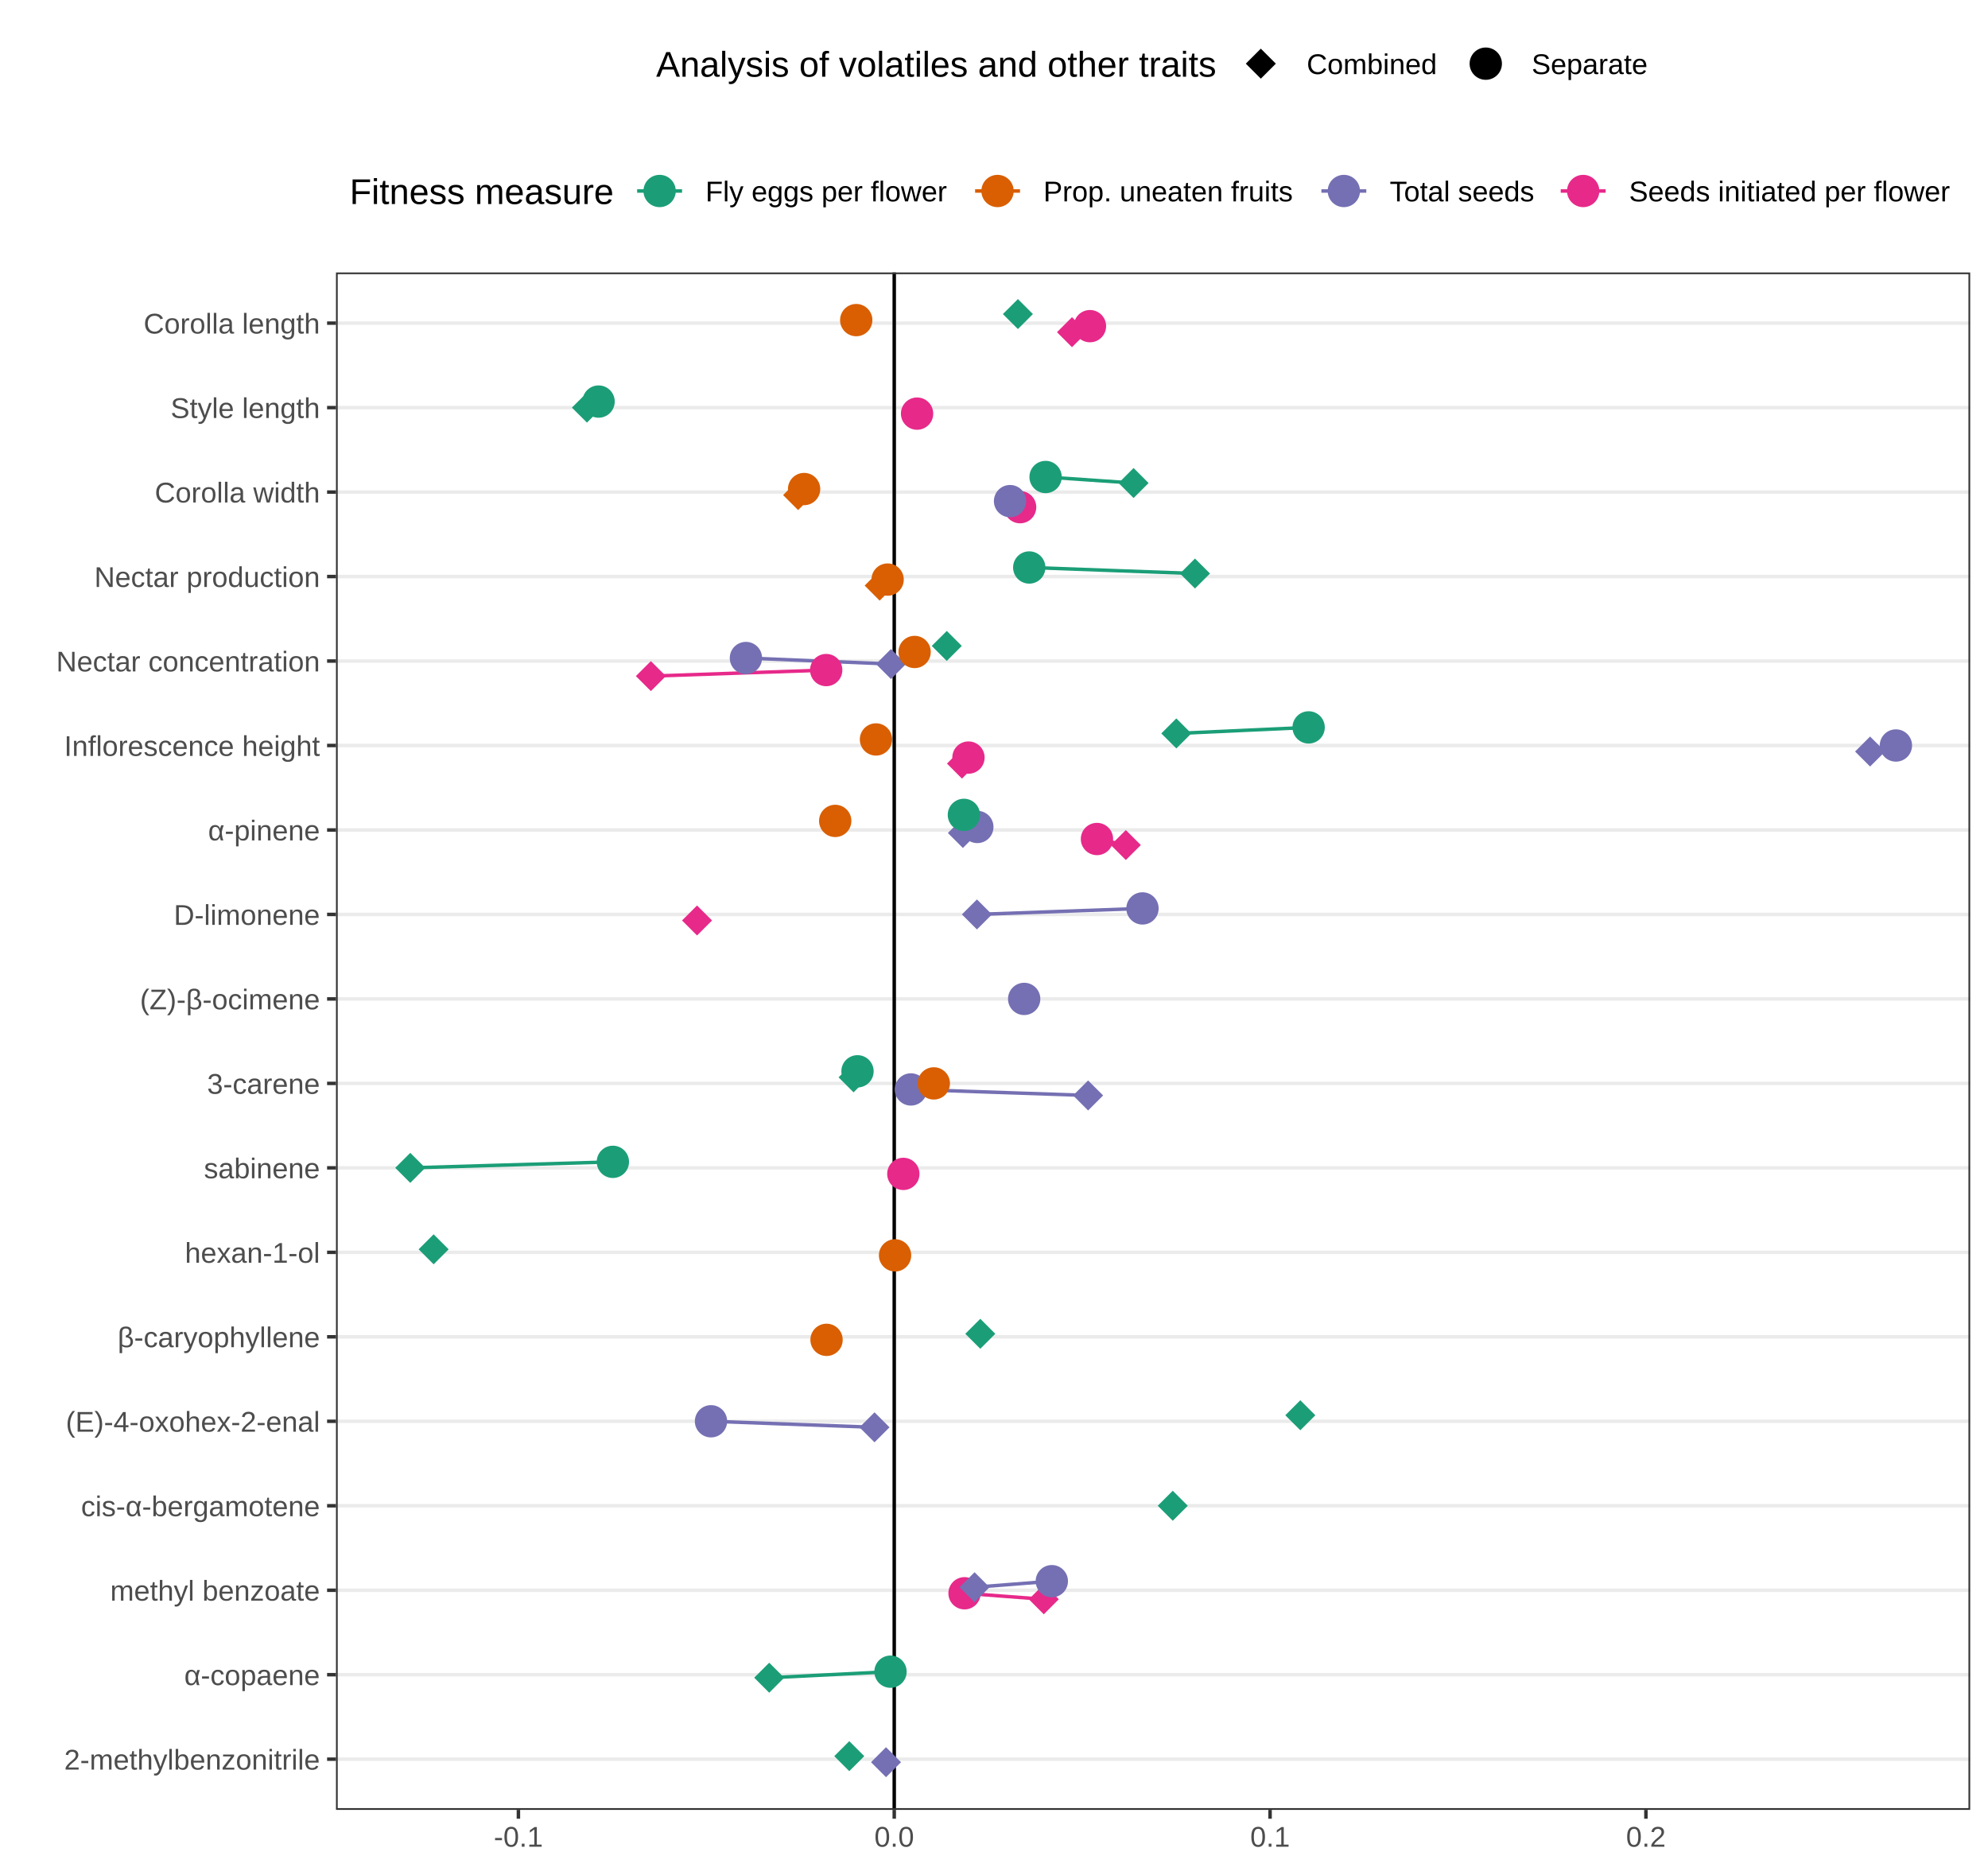
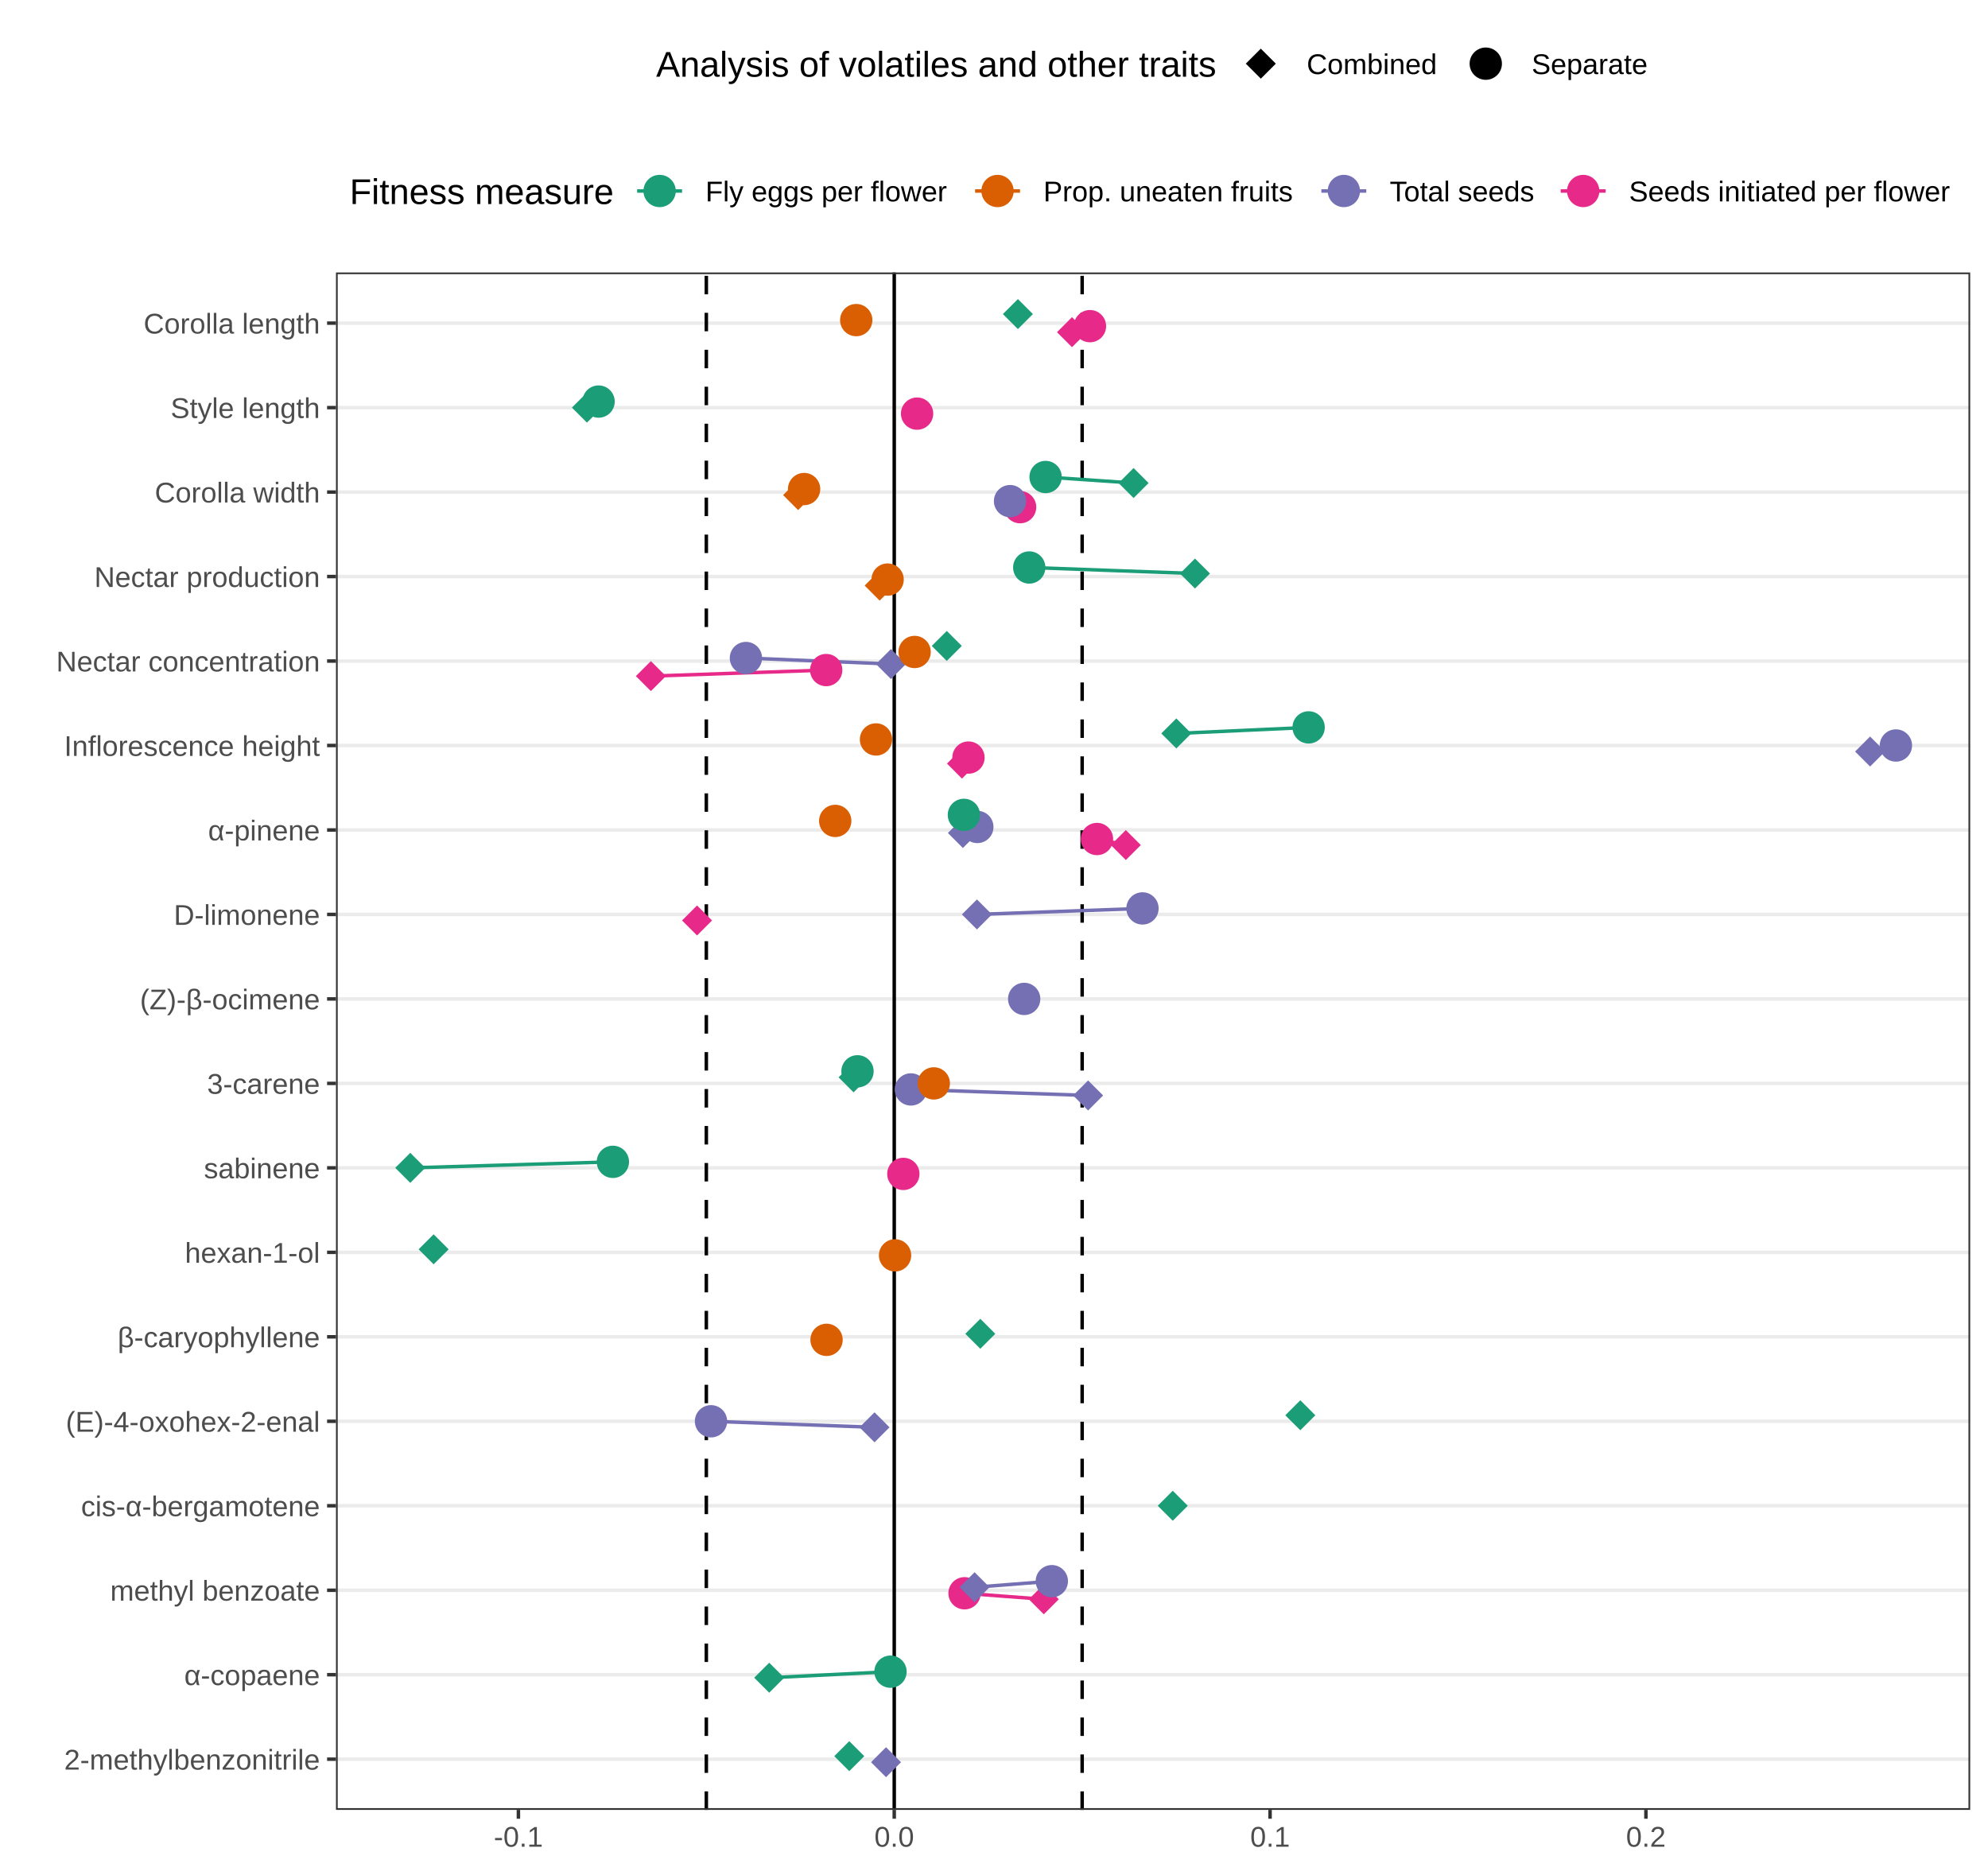
<svg xmlns="http://www.w3.org/2000/svg" class="svglite" width="612.00pt" height="576.00pt" viewBox="0 0 612.00 576.00">
  <defs>
    <style type="text/css">
    .svglite line, .svglite polyline, .svglite polygon, .svglite path, .svglite rect, .svglite circle {
      fill: none;
      stroke: #000000;
      stroke-linecap: round;
      stroke-linejoin: round;
      stroke-miterlimit: 10.00;
    }
    .svglite text {
      white-space: pre;
    }
  </style>
  </defs>
  <rect width="100%" height="100%" style="stroke: none; fill: #FFFFFF;" />
  <defs>
    <clipPath id="cpMC4wMHw2MTIuMDB8MC4wMHw1NzYuMDA=">
      <rect x="0.00" y="0.00" width="612.00" height="576.00" />
    </clipPath>
  </defs>
  <g clip-path="url(#cpMC4wMHw2MTIuMDB8MC4wMHw1NzYuMDA=)">
    <rect x="0" y="0.00" width="612.00" height="576.00" style="stroke-width: 1.07; stroke: #FFFFFF; fill: #FFFFFF;" />
  </g>
  <defs>
    <clipPath id="cpMTAzLjQzfDYwNi41Mnw4My44OHw1NTcuMTk=">
      <rect x="103.43" y="83.88" width="503.09" height="473.32" />
    </clipPath>
  </defs>
  <g clip-path="url(#cpMTAzLjQzfDYwNi41Mnw4My44OHw1NTcuMTk=)">
    <rect x="103.43" y="83.88" width="503.09" height="473.32" style="stroke-width: 1.07; stroke: none; fill: #FFFFFF;" />
    <polyline points="103.43,541.59 606.52,541.59 " style="stroke-width: 1.07; stroke: #EBEBEB; stroke-linecap: butt;" />
    <polyline points="103.43,515.58 606.52,515.58 " style="stroke-width: 1.07; stroke: #EBEBEB; stroke-linecap: butt;" />
    <polyline points="103.43,489.58 606.52,489.58 " style="stroke-width: 1.07; stroke: #EBEBEB; stroke-linecap: butt;" />
    <polyline points="103.43,463.57 606.52,463.57 " style="stroke-width: 1.07; stroke: #EBEBEB; stroke-linecap: butt;" />
    <polyline points="103.43,437.56 606.52,437.56 " style="stroke-width: 1.07; stroke: #EBEBEB; stroke-linecap: butt;" />
    <polyline points="103.43,411.56 606.52,411.56 " style="stroke-width: 1.07; stroke: #EBEBEB; stroke-linecap: butt;" />
    <polyline points="103.43,385.55 606.52,385.55 " style="stroke-width: 1.07; stroke: #EBEBEB; stroke-linecap: butt;" />
    <polyline points="103.43,359.54 606.52,359.54 " style="stroke-width: 1.07; stroke: #EBEBEB; stroke-linecap: butt;" />
    <polyline points="103.43,333.54 606.52,333.54 " style="stroke-width: 1.07; stroke: #EBEBEB; stroke-linecap: butt;" />
    <polyline points="103.43,307.53 606.52,307.53 " style="stroke-width: 1.07; stroke: #EBEBEB; stroke-linecap: butt;" />
    <polyline points="103.43,281.52 606.52,281.52 " style="stroke-width: 1.07; stroke: #EBEBEB; stroke-linecap: butt;" />
    <polyline points="103.43,255.52 606.52,255.52 " style="stroke-width: 1.07; stroke: #EBEBEB; stroke-linecap: butt;" />
    <polyline points="103.43,229.51 606.52,229.51 " style="stroke-width: 1.07; stroke: #EBEBEB; stroke-linecap: butt;" />
    <polyline points="103.43,203.51 606.52,203.51 " style="stroke-width: 1.07; stroke: #EBEBEB; stroke-linecap: butt;" />
    <polyline points="103.43,177.50 606.52,177.50 " style="stroke-width: 1.07; stroke: #EBEBEB; stroke-linecap: butt;" />
    <polyline points="103.43,151.49 606.52,151.49 " style="stroke-width: 1.07; stroke: #EBEBEB; stroke-linecap: butt;" />
    <polyline points="103.43,125.49 606.52,125.49 " style="stroke-width: 1.07; stroke: #EBEBEB; stroke-linecap: butt;" />
    <polyline points="103.43,99.48 606.52,99.48 " style="stroke-width: 1.07; stroke: #EBEBEB; stroke-linecap: butt;" />
+     <line x1="217.44" y1="557.19" x2="217.44" y2="83.88" style="stroke-width: 1.07; stroke-dasharray: 5.69,5.69; stroke-linecap: butt;" />
    <line x1="275.29" y1="557.19" x2="275.29" y2="83.88" style="stroke-width: 1.07; stroke-linecap: butt;" />
+     <line x1="333.14" y1="557.19" x2="333.14" y2="83.88" style="stroke-width: 1.07; stroke-dasharray: 5.69,5.69; stroke-linecap: butt;" />
    <polyline points="269.22,439.42 218.88,437.56 " style="stroke-width: 1.07; stroke: #7570B3; stroke-linecap: butt;" />
    <polyline points="262.77,331.68 263.98,329.82 " style="stroke-width: 1.07; stroke: #1B9E77; stroke-linecap: butt;" />
    <polyline points="334.97,337.25 280.42,335.40 " style="stroke-width: 1.07; stroke: #7570B3; stroke-linecap: butt;" />
    <polyline points="330.01,102.27 335.54,100.41 " style="stroke-width: 1.07; stroke: #E7298A; stroke-linecap: butt;" />
    <polyline points="348.97,148.71 321.88,146.85 " style="stroke-width: 1.07; stroke: #1B9E77; stroke-linecap: butt;" />
    <polyline points="245.69,152.42 247.54,150.56 " style="stroke-width: 1.07; stroke: #D95F02; stroke-linecap: butt;" />
    <polyline points="300.75,281.52 351.71,279.67 " style="stroke-width: 1.07; stroke: #7570B3; stroke-linecap: butt;" />
    <polyline points="362.13,225.80 402.86,223.94 " style="stroke-width: 1.07; stroke: #1B9E77; stroke-linecap: butt;" />
    <polyline points="575.70,231.37 583.65,229.51 " style="stroke-width: 1.07; stroke: #7570B3; stroke-linecap: butt;" />
    <polyline points="296.14,235.08 298.14,233.23 " style="stroke-width: 1.07; stroke: #E7298A; stroke-linecap: butt;" />
    <polyline points="300.02,488.65 323.80,486.79 " style="stroke-width: 1.07; stroke: #7570B3; stroke-linecap: butt;" />
    <polyline points="321.33,492.36 296.93,490.51 " style="stroke-width: 1.07; stroke: #E7298A; stroke-linecap: butt;" />
    <polyline points="274.28,204.43 229.63,202.58 " style="stroke-width: 1.07; stroke: #7570B3; stroke-linecap: butt;" />
    <polyline points="200.37,208.15 254.34,206.29 " style="stroke-width: 1.07; stroke: #E7298A; stroke-linecap: butt;" />
    <polyline points="367.87,176.57 316.85,174.71 " style="stroke-width: 1.07; stroke: #1B9E77; stroke-linecap: butt;" />
    <polyline points="270.80,180.28 273.25,178.43 " style="stroke-width: 1.07; stroke: #D95F02; stroke-linecap: butt;" />
    <polyline points="126.30,359.54 188.67,357.69 " style="stroke-width: 1.07; stroke: #1B9E77; stroke-linecap: butt;" />
    <polyline points="180.69,125.49 184.27,123.63 " style="stroke-width: 1.07; stroke: #1B9E77; stroke-linecap: butt;" />
    <polyline points="236.80,516.51 274.14,514.65 " style="stroke-width: 1.07; stroke: #1B9E77; stroke-linecap: butt;" />
    <polyline points="296.42,256.45 300.87,254.59 " style="stroke-width: 1.07; stroke: #7570B3; stroke-linecap: butt;" />
    <polyline points="346.58,260.16 337.70,258.30 " style="stroke-width: 1.07; stroke: #E7298A; stroke-linecap: butt;" />
    <polygon points="268.14,542.52 272.76,537.90 277.38,542.52 272.76,547.14 " style="stroke-width: 0.71; stroke: none; fill: #7570B3;" />
    <polygon points="256.83,540.66 261.45,536.04 266.07,540.66 261.45,545.28 " style="stroke-width: 0.71; stroke: none; fill: #1B9E77;" />
    <polygon points="232.18,516.51 236.80,511.89 241.42,516.51 236.80,521.13 " style="stroke-width: 0.71; stroke: none; fill: #1B9E77;" />
    <circle cx="274.14" cy="514.65" r="4.62" style="stroke-width: 0.71; stroke: #1B9E77; fill: #1B9E77;" />
    <polygon points="316.71,492.36 321.33,487.74 325.95,492.36 321.33,496.99 " style="stroke-width: 0.71; stroke: none; fill: #E7298A;" />
    <circle cx="296.93" cy="490.51" r="4.62" style="stroke-width: 0.71; stroke: #E7298A; fill: #E7298A;" />
    <polygon points="295.40,488.65 300.02,484.03 304.64,488.65 300.02,493.27 " style="stroke-width: 0.71; stroke: none; fill: #7570B3;" />
    <circle cx="323.80" cy="486.79" r="4.62" style="stroke-width: 0.71; stroke: #7570B3; fill: #7570B3;" />
    <polygon points="356.41,463.57 361.03,458.95 365.65,463.57 361.03,468.19 " style="stroke-width: 0.71; stroke: none; fill: #1B9E77;" />
    <polygon points="264.59,439.42 269.22,434.80 273.84,439.42 269.22,444.04 " style="stroke-width: 0.71; stroke: none; fill: #7570B3;" />
    <circle cx="218.88" cy="437.56" r="4.62" style="stroke-width: 0.71; stroke: #7570B3; fill: #7570B3;" />
    <polygon points="395.67,435.71 400.30,431.08 404.92,435.71 400.30,440.33 " style="stroke-width: 0.71; stroke: none; fill: #1B9E77;" />
    <circle cx="254.45" cy="412.49" r="4.62" style="stroke-width: 0.71; stroke: #D95F02; fill: #D95F02;" />
    <polygon points="297.16,410.63 301.78,406.01 306.40,410.63 301.78,415.25 " style="stroke-width: 0.71; stroke: none; fill: #1B9E77;" />
    <circle cx="275.54" cy="386.48" r="4.62" style="stroke-width: 0.71; stroke: #D95F02; fill: #D95F02;" />
    <polygon points="128.87,384.62 133.49,380.00 138.12,384.62 133.49,389.24 " style="stroke-width: 0.71; stroke: none; fill: #1B9E77;" />
    <circle cx="278.09" cy="361.40" r="4.62" style="stroke-width: 0.71; stroke: #E7298A; fill: #E7298A;" />
    <polygon points="121.67,359.54 126.30,354.92 130.92,359.54 126.30,364.17 " style="stroke-width: 0.71; stroke: none; fill: #1B9E77;" />
    <circle cx="188.67" cy="357.69" r="4.62" style="stroke-width: 0.71; stroke: #1B9E77; fill: #1B9E77;" />
    <polygon points="330.35,337.25 334.97,332.63 339.59,337.25 334.97,341.88 " style="stroke-width: 0.71; stroke: none; fill: #7570B3;" />
    <circle cx="280.42" cy="335.40" r="4.62" style="stroke-width: 0.71; stroke: #7570B3; fill: #7570B3;" />
    <circle cx="287.47" cy="333.54" r="4.62" style="stroke-width: 0.71; stroke: #D95F02; fill: #D95F02;" />
    <polygon points="258.15,331.68 262.77,327.06 267.39,331.68 262.77,336.30 " style="stroke-width: 0.71; stroke: none; fill: #1B9E77;" />
    <circle cx="263.98" cy="329.82" r="4.62" style="stroke-width: 0.71; stroke: #1B9E77; fill: #1B9E77;" />
    <circle cx="315.29" cy="307.53" r="4.62" style="stroke-width: 0.71; stroke: #7570B3; fill: #7570B3;" />
    <polygon points="209.96,283.38 214.58,278.76 219.20,283.38 214.58,288.00 " style="stroke-width: 0.71; stroke: none; fill: #E7298A;" />
    <polygon points="296.12,281.52 300.75,276.90 305.37,281.52 300.75,286.15 " style="stroke-width: 0.71; stroke: none; fill: #7570B3;" />
    <circle cx="351.71" cy="279.67" r="4.62" style="stroke-width: 0.71; stroke: #7570B3; fill: #7570B3;" />
    <polygon points="341.96,260.16 346.58,255.54 351.20,260.16 346.58,264.78 " style="stroke-width: 0.71; stroke: none; fill: #E7298A;" />
    <circle cx="337.70" cy="258.30" r="4.62" style="stroke-width: 0.71; stroke: #E7298A; fill: #E7298A;" />
    <polygon points="291.80,256.45 296.42,251.82 301.04,256.45 296.42,261.07 " style="stroke-width: 0.71; stroke: none; fill: #7570B3;" />
    <circle cx="300.87" cy="254.59" r="4.62" style="stroke-width: 0.71; stroke: #7570B3; fill: #7570B3;" />
    <circle cx="257.12" cy="252.73" r="4.62" style="stroke-width: 0.71; stroke: #D95F02; fill: #D95F02;" />
    <circle cx="296.73" cy="250.87" r="4.62" style="stroke-width: 0.71; stroke: #1B9E77; fill: #1B9E77;" />
    <polygon points="291.52,235.08 296.14,230.46 300.76,235.08 296.14,239.71 " style="stroke-width: 0.71; stroke: none; fill: #E7298A;" />
    <circle cx="298.14" cy="233.23" r="4.62" style="stroke-width: 0.71; stroke: #E7298A; fill: #E7298A;" />
    <polygon points="571.08,231.37 575.70,226.75 580.33,231.37 575.70,235.99 " style="stroke-width: 0.71; stroke: none; fill: #7570B3;" />
    <circle cx="583.65" cy="229.51" r="4.62" style="stroke-width: 0.71; stroke: #7570B3; fill: #7570B3;" />
    <circle cx="269.67" cy="227.65" r="4.62" style="stroke-width: 0.71; stroke: #D95F02; fill: #D95F02;" />
    <polygon points="357.50,225.80 362.13,221.17 366.75,225.80 362.13,230.42 " style="stroke-width: 0.71; stroke: none; fill: #1B9E77;" />
    <circle cx="402.86" cy="223.94" r="4.62" style="stroke-width: 0.71; stroke: #1B9E77; fill: #1B9E77;" />
    <polygon points="195.75,208.15 200.37,203.53 205.00,208.15 200.37,212.77 " style="stroke-width: 0.71; stroke: none; fill: #E7298A;" />
    <circle cx="254.34" cy="206.29" r="4.62" style="stroke-width: 0.71; stroke: #E7298A; fill: #E7298A;" />
    <polygon points="269.66,204.43 274.28,199.81 278.91,204.43 274.28,209.06 " style="stroke-width: 0.71; stroke: none; fill: #7570B3;" />
    <circle cx="229.63" cy="202.58" r="4.62" style="stroke-width: 0.71; stroke: #7570B3; fill: #7570B3;" />
    <circle cx="281.56" cy="200.72" r="4.62" style="stroke-width: 0.71; stroke: #D95F02; fill: #D95F02;" />
    <polygon points="286.84,198.86 291.46,194.24 296.08,198.86 291.46,203.48 " style="stroke-width: 0.71; stroke: none; fill: #1B9E77;" />
    <polygon points="266.18,180.28 270.80,175.66 275.43,180.28 270.80,184.91 " style="stroke-width: 0.71; stroke: none; fill: #D95F02;" />
    <circle cx="273.25" cy="178.43" r="4.62" style="stroke-width: 0.71; stroke: #D95F02; fill: #D95F02;" />
    <polygon points="363.25,176.57 367.87,171.95 372.50,176.57 367.87,181.19 " style="stroke-width: 0.71; stroke: none; fill: #1B9E77;" />
    <circle cx="316.85" cy="174.71" r="4.62" style="stroke-width: 0.71; stroke: #1B9E77; fill: #1B9E77;" />
    <circle cx="314.04" cy="156.14" r="4.62" style="stroke-width: 0.71; stroke: #E7298A; fill: #E7298A;" />
    <circle cx="310.94" cy="154.28" r="4.62" style="stroke-width: 0.71; stroke: #7570B3; fill: #7570B3;" />
    <polygon points="241.07,152.42 245.69,147.80 250.31,152.42 245.69,157.04 " style="stroke-width: 0.71; stroke: none; fill: #D95F02;" />
    <circle cx="247.54" cy="150.56" r="4.62" style="stroke-width: 0.71; stroke: #D95F02; fill: #D95F02;" />
    <polygon points="344.35,148.71 348.97,144.08 353.59,148.71 348.97,153.33 " style="stroke-width: 0.71; stroke: none; fill: #1B9E77;" />
    <circle cx="321.88" cy="146.85" r="4.62" style="stroke-width: 0.71; stroke: #1B9E77; fill: #1B9E77;" />
    <circle cx="282.32" cy="127.34" r="4.62" style="stroke-width: 0.71; stroke: #E7298A; fill: #E7298A;" />
    <polygon points="176.06,125.49 180.69,120.86 185.31,125.49 180.69,130.11 " style="stroke-width: 0.71; stroke: none; fill: #1B9E77;" />
    <circle cx="184.27" cy="123.63" r="4.62" style="stroke-width: 0.71; stroke: #1B9E77; fill: #1B9E77;" />
    <polygon points="325.39,102.27 330.01,97.64 334.64,102.27 330.01,106.89 " style="stroke-width: 0.71; stroke: none; fill: #E7298A;" />
    <circle cx="335.54" cy="100.41" r="4.62" style="stroke-width: 0.71; stroke: #E7298A; fill: #E7298A;" />
    <circle cx="263.59" cy="98.55" r="4.62" style="stroke-width: 0.71; stroke: #D95F02; fill: #D95F02;" />
    <polygon points="308.73,96.69 313.36,92.07 317.98,96.69 313.36,101.31 " style="stroke-width: 0.71; stroke: none; fill: #1B9E77;" />
    <rect x="103.43" y="83.88" width="503.09" height="473.32" style="stroke-width: 1.07; stroke: #333333;" />
  </g>
  <g clip-path="url(#cpMC4wMHw2MTIuMDB8MC4wMHw1NzYuMDA=)">
    <text x="98.50" y="544.80" text-anchor="end" style="font-size: 8.80px;fill: #4D4D4D; font-family: &quot;Arial&quot;;">2-methylbenzonitrile</text>
    <text x="98.50" y="518.79" text-anchor="end" style="font-size: 8.80px;fill: #4D4D4D; font-family: &quot;Arial&quot;;">α-copaene</text>
    <text x="98.50" y="492.78" text-anchor="end" style="font-size: 8.80px;fill: #4D4D4D; font-family: &quot;Arial&quot;;">methyl benzoate</text>
    <text x="98.50" y="466.78" text-anchor="end" style="font-size: 8.80px;fill: #4D4D4D; font-family: &quot;Arial&quot;;">cis-α-bergamotene</text>
    <text x="98.50" y="440.77" text-anchor="end" style="font-size: 8.80px;fill: #4D4D4D; font-family: &quot;Arial&quot;;">(E)-4-oxohex-2-enal</text>
    <text x="98.50" y="414.76" text-anchor="end" style="font-size: 8.80px;fill: #4D4D4D; font-family: &quot;Arial&quot;;">β-caryophyllene</text>
    <text x="98.50" y="388.76" text-anchor="end" style="font-size: 8.80px;fill: #4D4D4D; font-family: &quot;Arial&quot;;">hexan-1-ol</text>
    <text x="98.50" y="362.75" text-anchor="end" style="font-size: 8.80px;fill: #4D4D4D; font-family: &quot;Arial&quot;;">sabinene</text>
    <text x="98.50" y="336.75" text-anchor="end" style="font-size: 8.80px;fill: #4D4D4D; font-family: &quot;Arial&quot;;">3-carene</text>
    <text x="98.50" y="310.74" text-anchor="end" style="font-size: 8.80px;fill: #4D4D4D; font-family: &quot;Arial&quot;;">(Z)-β-ocimene</text>
    <text x="98.50" y="284.73" text-anchor="end" style="font-size: 8.80px;fill: #4D4D4D; font-family: &quot;Arial&quot;;">D-limonene</text>
    <text x="98.50" y="258.73" text-anchor="end" style="font-size: 8.80px;fill: #4D4D4D; font-family: &quot;Arial&quot;;">α-pinene</text>
    <text x="98.50" y="232.72" text-anchor="end" style="font-size: 8.80px;fill: #4D4D4D; font-family: &quot;Arial&quot;;">Inflorescence height</text>
    <text x="98.50" y="206.71" text-anchor="end" style="font-size: 8.80px;fill: #4D4D4D; font-family: &quot;Arial&quot;;">Nectar concentration</text>
    <text x="98.50" y="180.71" text-anchor="end" style="font-size: 8.80px;fill: #4D4D4D; font-family: &quot;Arial&quot;;">Nectar production</text>
    <text x="98.50" y="154.70" text-anchor="end" style="font-size: 8.80px;fill: #4D4D4D; font-family: &quot;Arial&quot;;">Corolla width</text>
    <text x="98.50" y="128.69" text-anchor="end" style="font-size: 8.80px;fill: #4D4D4D; font-family: &quot;Arial&quot;;">Style length</text>
    <text x="98.50" y="102.69" text-anchor="end" style="font-size: 8.80px;fill: #4D4D4D; font-family: &quot;Arial&quot;;">Corolla length</text>
    <polyline points="100.69,541.59 103.43,541.59 " style="stroke-width: 1.07; stroke: #333333; stroke-linecap: butt;" />
    <polyline points="100.69,515.58 103.43,515.58 " style="stroke-width: 1.07; stroke: #333333; stroke-linecap: butt;" />
    <polyline points="100.69,489.58 103.43,489.58 " style="stroke-width: 1.07; stroke: #333333; stroke-linecap: butt;" />
    <polyline points="100.69,463.57 103.43,463.57 " style="stroke-width: 1.07; stroke: #333333; stroke-linecap: butt;" />
    <polyline points="100.69,437.56 103.43,437.56 " style="stroke-width: 1.07; stroke: #333333; stroke-linecap: butt;" />
    <polyline points="100.69,411.56 103.43,411.56 " style="stroke-width: 1.07; stroke: #333333; stroke-linecap: butt;" />
    <polyline points="100.69,385.55 103.43,385.55 " style="stroke-width: 1.07; stroke: #333333; stroke-linecap: butt;" />
    <polyline points="100.69,359.54 103.43,359.54 " style="stroke-width: 1.07; stroke: #333333; stroke-linecap: butt;" />
    <polyline points="100.69,333.54 103.43,333.54 " style="stroke-width: 1.07; stroke: #333333; stroke-linecap: butt;" />
    <polyline points="100.69,307.53 103.43,307.53 " style="stroke-width: 1.07; stroke: #333333; stroke-linecap: butt;" />
    <polyline points="100.69,281.52 103.43,281.52 " style="stroke-width: 1.07; stroke: #333333; stroke-linecap: butt;" />
    <polyline points="100.69,255.52 103.43,255.52 " style="stroke-width: 1.07; stroke: #333333; stroke-linecap: butt;" />
    <polyline points="100.69,229.51 103.43,229.51 " style="stroke-width: 1.07; stroke: #333333; stroke-linecap: butt;" />
    <polyline points="100.69,203.51 103.43,203.51 " style="stroke-width: 1.07; stroke: #333333; stroke-linecap: butt;" />
    <polyline points="100.69,177.50 103.43,177.50 " style="stroke-width: 1.07; stroke: #333333; stroke-linecap: butt;" />
    <polyline points="100.69,151.49 103.43,151.49 " style="stroke-width: 1.07; stroke: #333333; stroke-linecap: butt;" />
    <polyline points="100.69,125.49 103.43,125.49 " style="stroke-width: 1.07; stroke: #333333; stroke-linecap: butt;" />
    <polyline points="100.69,99.48 103.43,99.48 " style="stroke-width: 1.07; stroke: #333333; stroke-linecap: butt;" />
    <polyline points="159.59,559.93 159.59,557.19 " style="stroke-width: 1.07; stroke: #333333; stroke-linecap: butt;" />
    <polyline points="275.29,559.93 275.29,557.19 " style="stroke-width: 1.07; stroke: #333333; stroke-linecap: butt;" />
    <polyline points="390.99,559.93 390.99,557.19 " style="stroke-width: 1.07; stroke: #333333; stroke-linecap: butt;" />
    <polyline points="506.69,559.93 506.69,557.19 " style="stroke-width: 1.07; stroke: #333333; stroke-linecap: butt;" />
    <text x="159.59" y="568.54" text-anchor="middle" style="font-size: 8.80px;fill: #4D4D4D; font-family: &quot;Arial&quot;;">-0.1</text>
    <text x="275.29" y="568.54" text-anchor="middle" style="font-size: 8.80px;fill: #4D4D4D; font-family: &quot;Arial&quot;;">0.0</text>
    <text x="390.99" y="568.54" text-anchor="middle" style="font-size: 8.80px;fill: #4D4D4D; font-family: &quot;Arial&quot;;">0.1</text>
    <text x="506.69" y="568.54" text-anchor="middle" style="font-size: 8.80px;fill: #4D4D4D; font-family: &quot;Arial&quot;;">0.2</text>
    <rect x="196.52" y="5.48" width="316.90" height="28.24" style="stroke-width: 1.07; stroke: none; fill: #FFFFFF;" />
    <text x="202.00" y="23.61" style="font-size: 11.00px; font-family: &quot;Arial&quot;;">Analysis of volatiles and other traits</text>
    <rect x="379.50" y="10.96" width="17.28" height="17.28" style="stroke-width: 1.07; stroke: none; fill: #FFFFFF;" />
    <polygon points="383.52,19.60 388.14,14.98 392.76,19.60 388.14,24.22 " style="stroke-width: 0.71; stroke: none; fill: #000000;" />
    <rect x="448.75" y="10.96" width="17.28" height="17.28" style="stroke-width: 1.07; stroke: none; fill: #FFFFFF;" />
    <circle cx="457.39" cy="19.60" r="4.62" style="stroke-width: 0.71; fill: #000000;" />
    <text x="402.26" y="22.81" style="font-size: 8.80px; font-family: &quot;Arial&quot;;">Combined</text>
    <text x="471.51" y="22.81" style="font-size: 8.80px; font-family: &quot;Arial&quot;;">Separate</text>
    <rect x="102.16" y="44.68" width="505.64" height="28.24" style="stroke-width: 1.07; stroke: none; fill: #FFFFFF;" />
    <text x="107.64" y="62.81" style="font-size: 11.00px; font-family: &quot;Arial&quot;;">Fitness measure</text>
    <rect x="194.42" y="50.16" width="17.28" height="17.28" style="stroke-width: 1.07; stroke: none; fill: #FFFFFF;" />
    <line x1="196.14" y1="58.80" x2="209.97" y2="58.80" style="stroke-width: 1.07; stroke: #1B9E77; stroke-linecap: butt;" />
    <circle cx="203.06" cy="58.80" r="4.62" style="stroke-width: 0.71; stroke: #1B9E77; fill: #1B9E77;" />
    <rect x="298.45" y="50.16" width="17.28" height="17.28" style="stroke-width: 1.07; stroke: none; fill: #FFFFFF;" />
    <line x1="300.18" y1="58.80" x2="314.01" y2="58.80" style="stroke-width: 1.07; stroke: #D95F02; stroke-linecap: butt;" />
    <circle cx="307.09" cy="58.80" r="4.62" style="stroke-width: 0.71; stroke: #D95F02; fill: #D95F02;" />
    <rect x="405.06" y="50.16" width="17.28" height="17.28" style="stroke-width: 1.07; stroke: none; fill: #FFFFFF;" />
    <line x1="406.78" y1="58.80" x2="420.61" y2="58.80" style="stroke-width: 1.07; stroke: #7570B3; stroke-linecap: butt;" />
    <circle cx="413.70" cy="58.80" r="4.62" style="stroke-width: 0.71; stroke: #7570B3; fill: #7570B3;" />
    <rect x="478.74" y="50.16" width="17.28" height="17.28" style="stroke-width: 1.07; stroke: none; fill: #FFFFFF;" />
    <line x1="480.46" y1="58.80" x2="494.29" y2="58.80" style="stroke-width: 1.07; stroke: #E7298A; stroke-linecap: butt;" />
    <circle cx="487.38" cy="58.80" r="4.62" style="stroke-width: 0.71; stroke: #E7298A; fill: #E7298A;" />
    <text x="217.18" y="62.00" style="font-size: 8.80px; font-family: &quot;Arial&quot;;">Fly eggs per flower</text>
    <text x="321.21" y="62.00" style="font-size: 8.80px; font-family: &quot;Arial&quot;;">Prop. uneaten fruits</text>
    <text x="427.81" y="62.00" style="font-size: 8.80px; font-family: &quot;Arial&quot;;">Total seeds</text>
    <text x="501.49" y="62.00" style="font-size: 8.80px; font-family: &quot;Arial&quot;;">Seeds initiated per flower</text>
  </g>
</svg>
